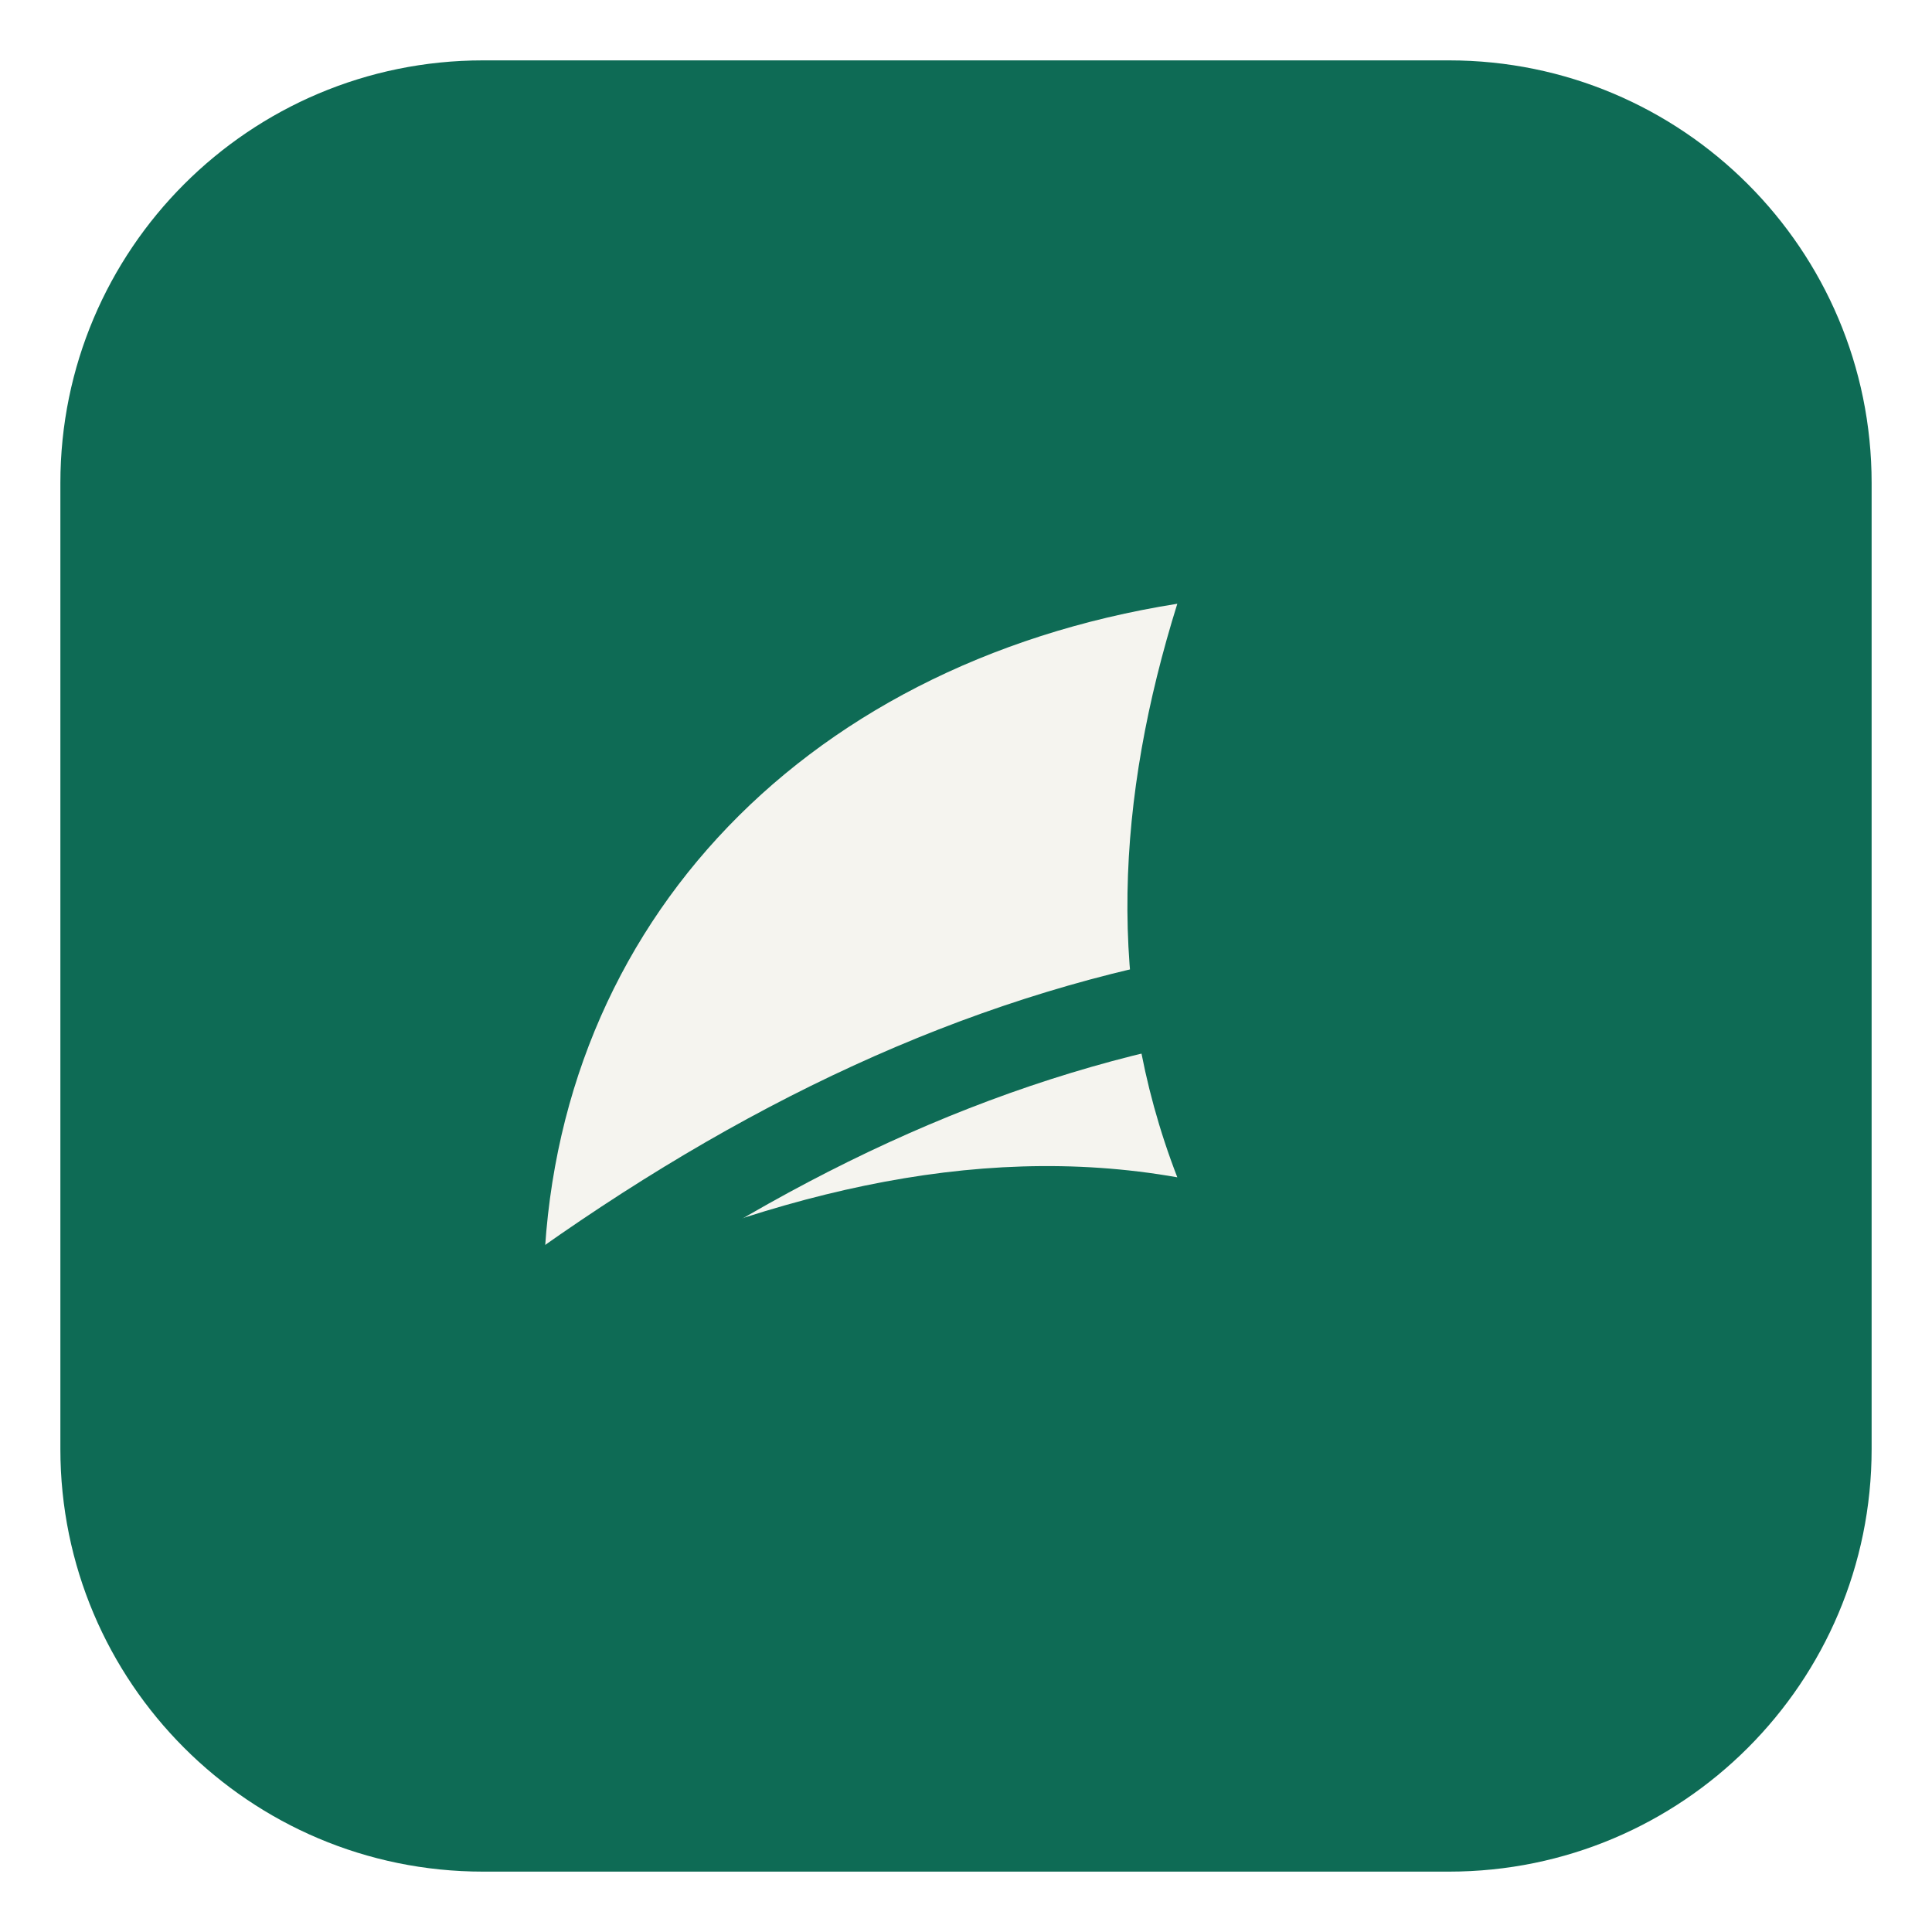
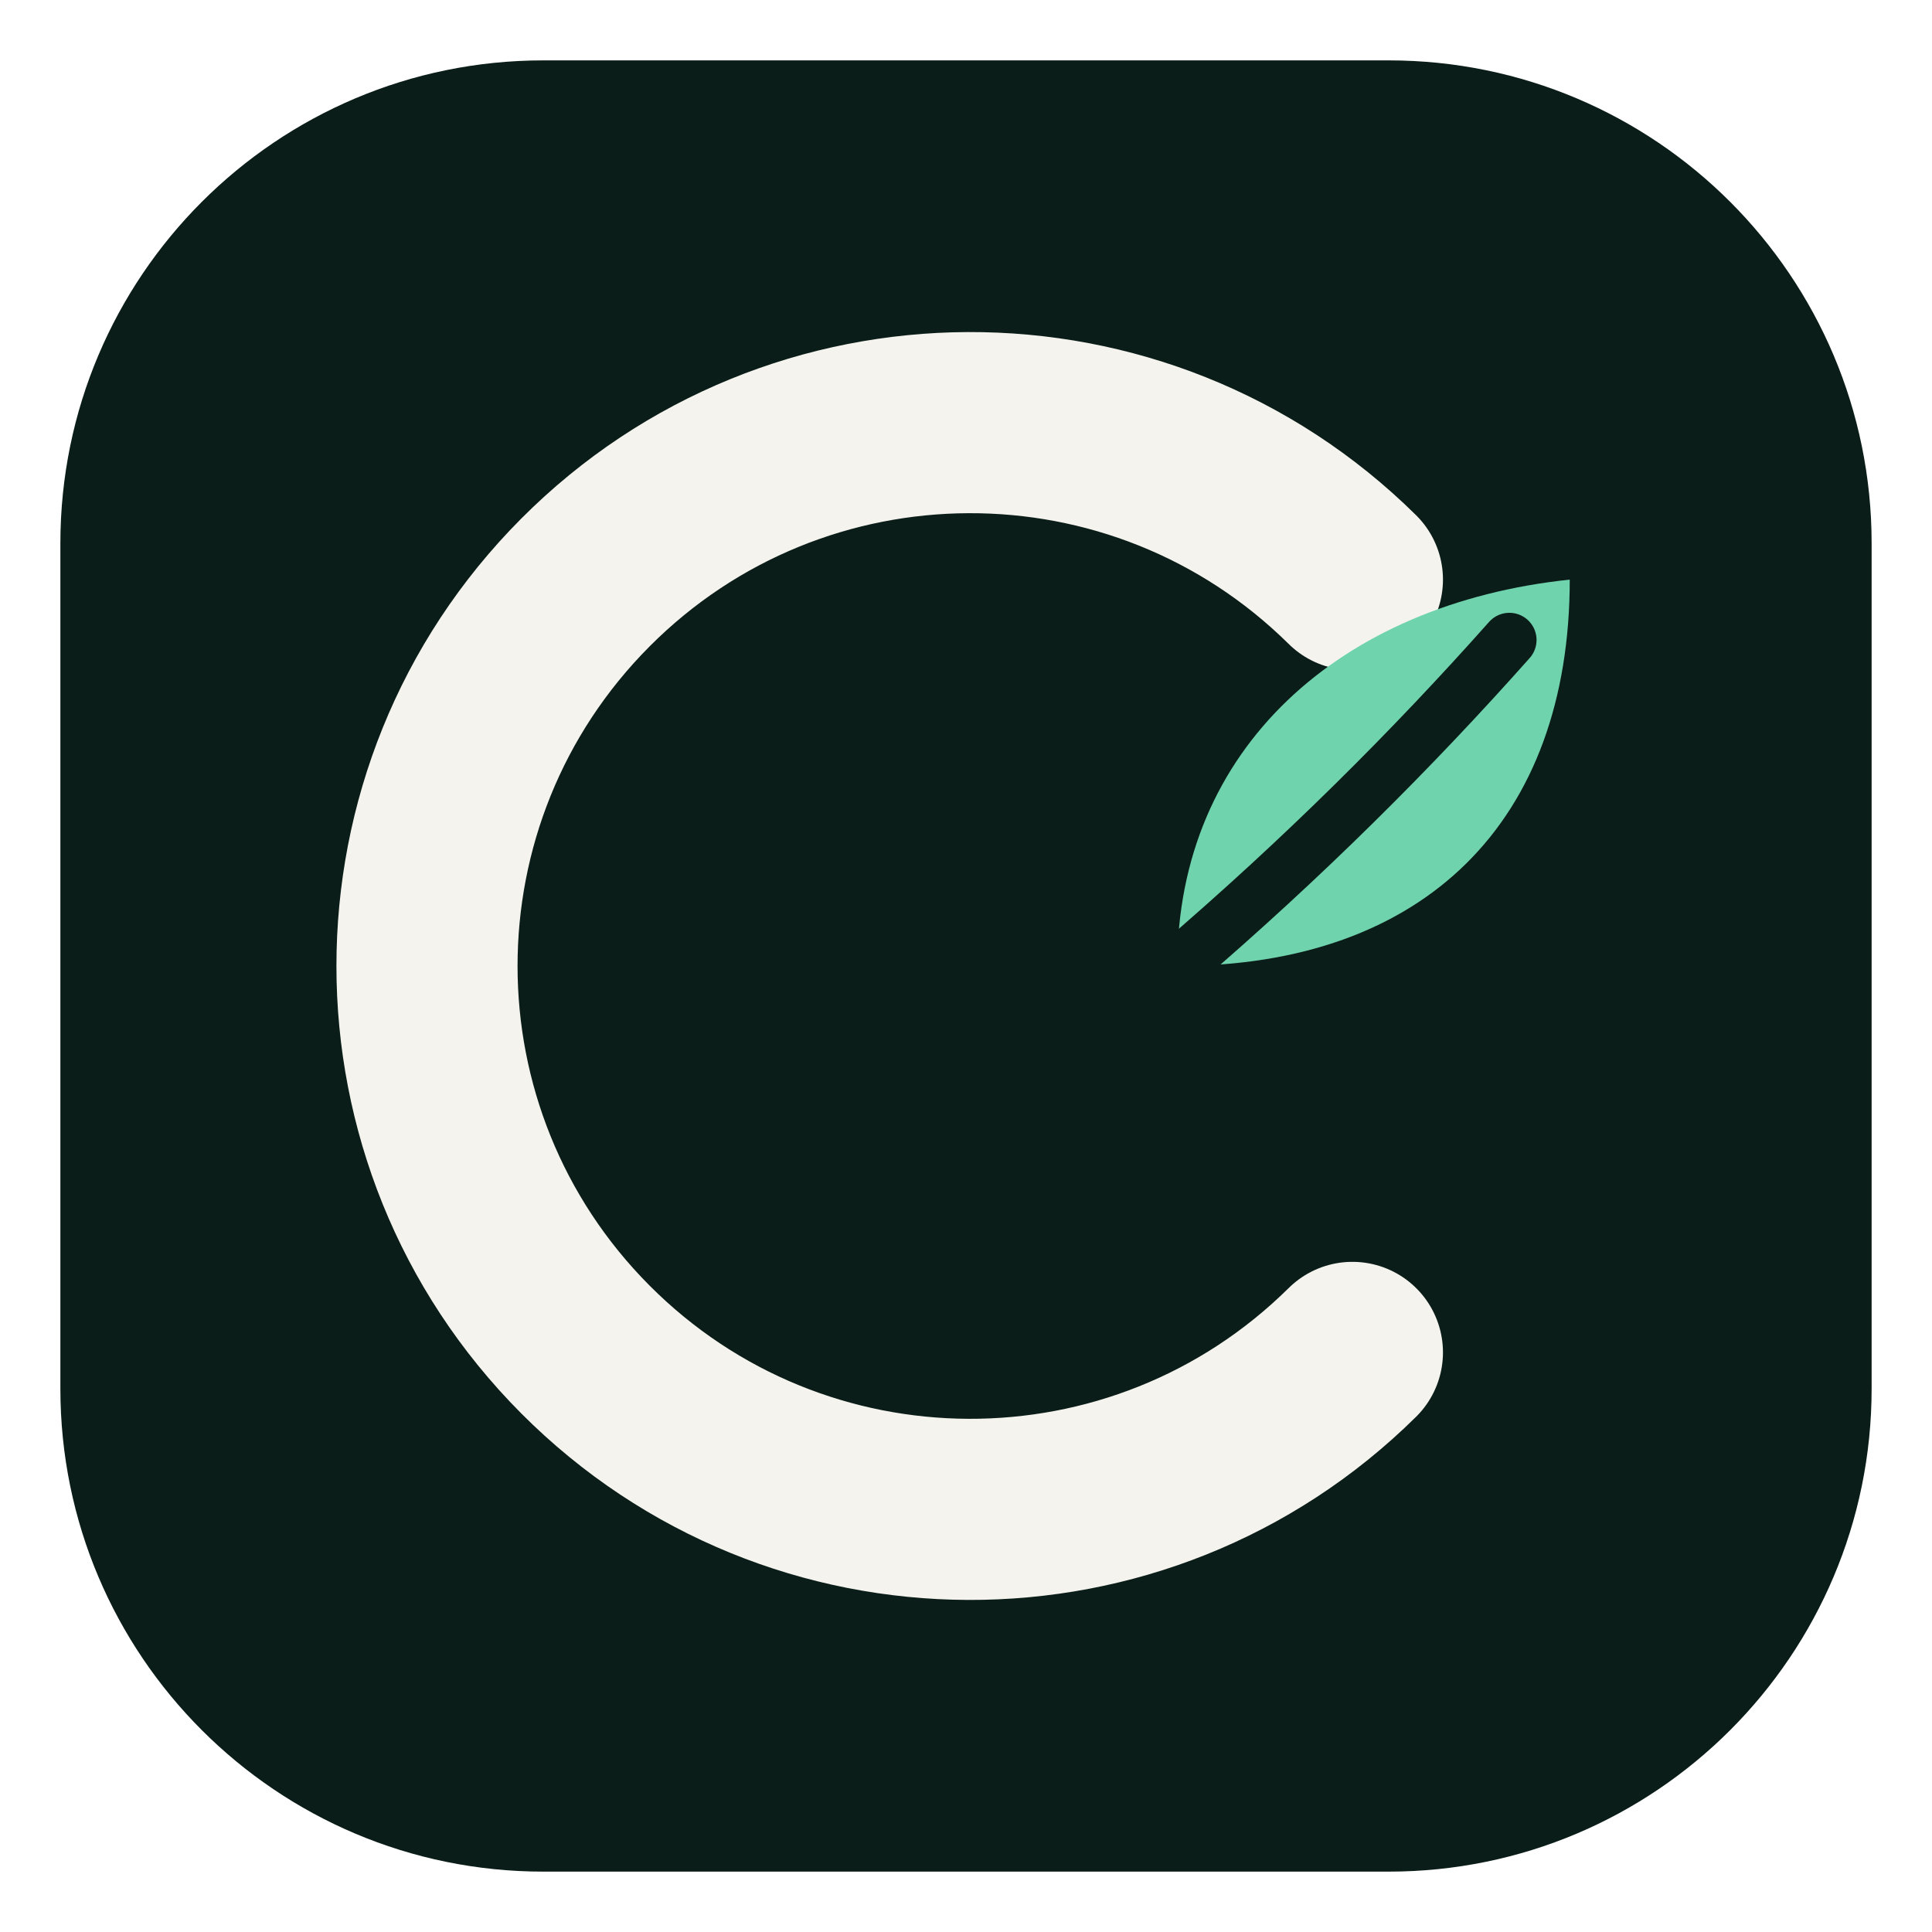
<svg xmlns="http://www.w3.org/2000/svg" viewBox="0 0 32 32">
-   <rect x="1" y="1" width="30" height="30" rx="7" fill="#0e6b55" />
-   <path d="M9 21.5c0-6 4.2-10.5 10.5-11.5-1 3.2-1.2 6.4 0 9.5-3.4-.6-6.9.3-10.5 2Z" fill="#f5f4ef" />
-   <path d="M9 21.5c3.6-2.6 7.2-4.3 11-5" stroke="#0e6b55" stroke-width="1.4" fill="none" stroke-linecap="round" />
+   <rect x="1" y="1" width="30" height="30" rx="8" fill="#0b1d18" />
+   <path d="M22.4 9.6A9 9 0 1 0 22.4 22.4" fill="none" stroke="#f4f3ee" stroke-width="3" stroke-linecap="round" />
+   <path d="M19.5 16C19.5 12.4 22.2 10 26 9.6 26 13.6 23.6 16 19.5 16Z" fill="#6fd3ae" />
+   <path d="M19.5 16C21.6 14.2 23.4 12.4 25 10.6" stroke="#0b1d18" stroke-width=".9" fill="none" stroke-linecap="round" />
</svg>
